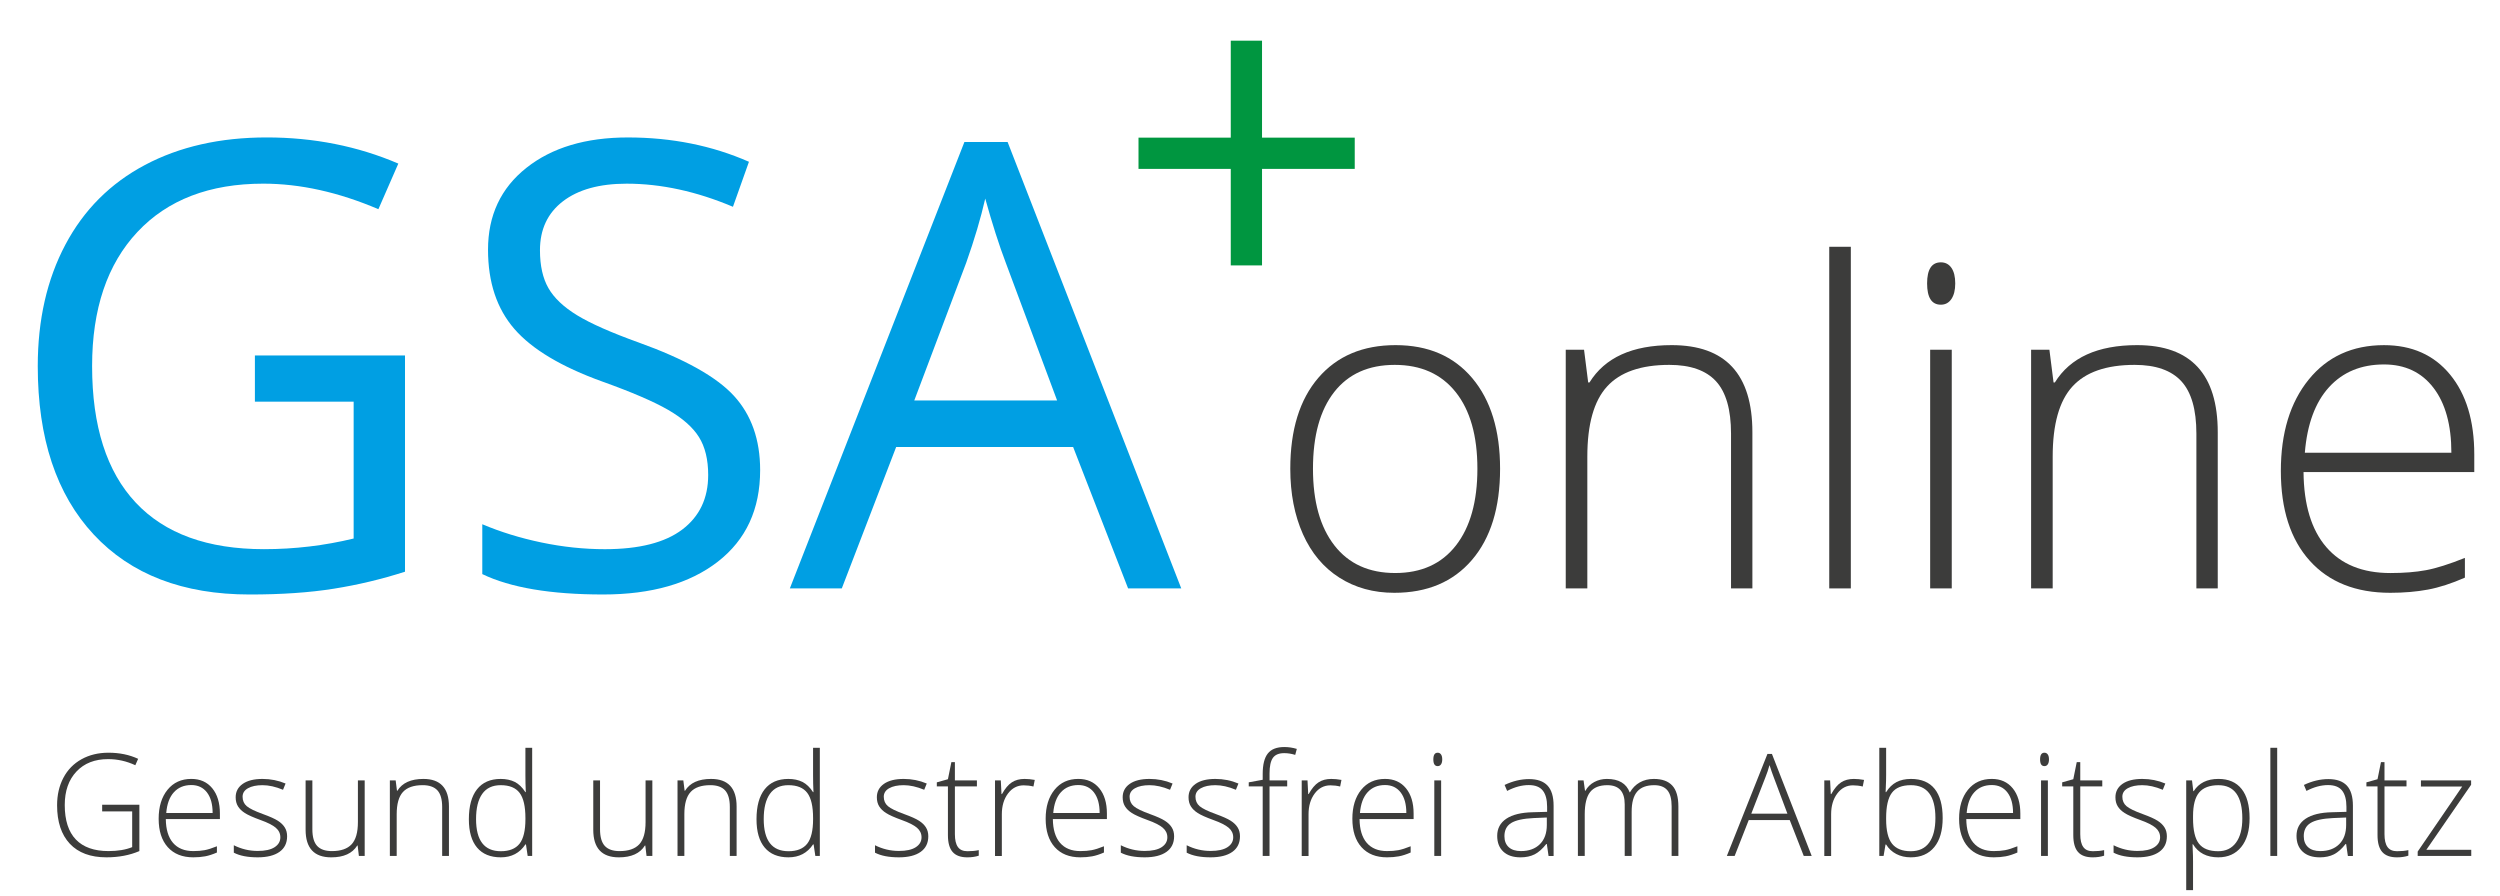
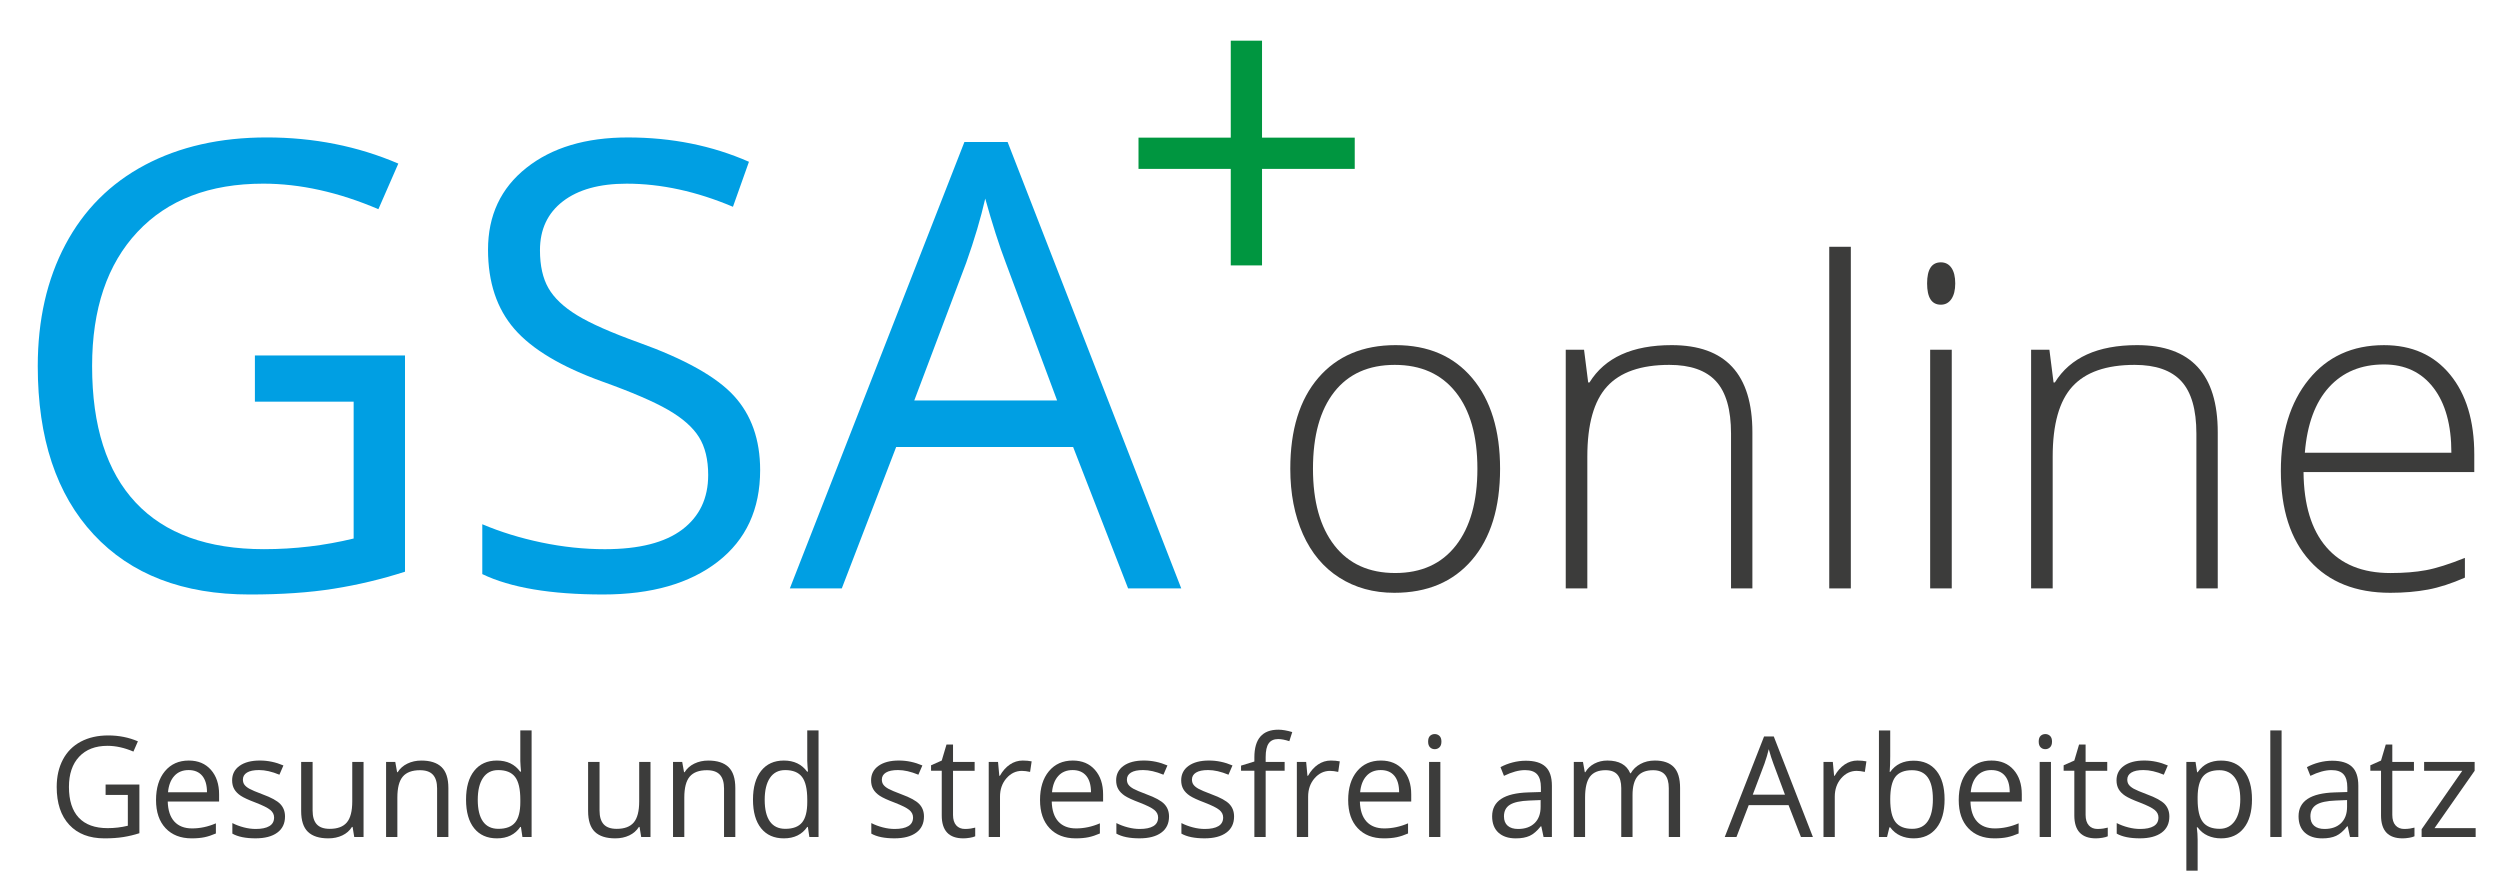
- <svg xmlns="http://www.w3.org/2000/svg" version="1.1" id="Ebene_1" x="0px" y="0px" width="145.597px" height="52.167px" viewBox="0 0 145.597 52.167" enable-background="new 0 0 145.597 52.167" xml:space="preserve">
+ <svg xmlns="http://www.w3.org/2000/svg" version="1.1" id="Ebene_1" x="0px" y="0px" width="145.597px" height="51.333px" viewBox="0 0 145.597 51.333" enable-background="new 0 0 145.597 51.333" xml:space="preserve">
  <g>
    <g>
-       <path fill="#009FE3" d="M14.845,20.703h8.742v12.592c-1.36,0.437-2.744,0.768-4.151,0.991c-1.407,0.225-3.037,0.337-4.89,0.337    c-3.893,0-6.924-1.166-9.093-3.498c-2.169-2.331-3.254-5.599-3.254-9.802c0-2.692,0.536-5.051,1.609-7.075    c1.073-2.025,2.618-3.571,4.634-4.64c2.017-1.069,4.38-1.604,7.088-1.604c2.744,0,5.3,0.508,7.668,1.523l-1.161,2.656    c-2.322-0.991-4.556-1.487-6.701-1.487c-3.131,0-5.576,0.938-7.334,2.815s-2.638,4.48-2.638,7.811    c0,3.494,0.847,6.145,2.542,7.951c1.694,1.807,4.183,2.71,7.466,2.71c1.782,0,3.523-0.207,5.224-0.62v-7.97h-5.751V20.703z" />
+       <path fill="#009FE3" d="M14.845,20.703h8.742v12.592c-1.36,0.437-2.744,0.768-4.151,0.991c-1.407,0.225-3.037,0.337-4.89,0.337    c-3.893,0-6.924-1.166-9.093-3.498c-2.169-2.331-3.254-5.599-3.254-9.802c0-2.692,0.536-5.051,1.609-7.075    c1.073-2.025,2.618-3.571,4.634-4.641c2.017-1.068,4.38-1.603,7.088-1.603c2.744,0,5.3,0.508,7.668,1.523l-1.161,2.656    c-2.322-0.992-4.556-1.487-6.701-1.487c-3.131,0-5.576,0.938-7.334,2.815s-2.638,4.48-2.638,7.811    c0,3.494,0.847,6.145,2.542,7.951c1.694,1.807,4.183,2.71,7.466,2.71c1.782,0,3.523-0.207,5.224-0.62v-7.97h-5.751V20.703z" />
    </g>
    <g>
-       <path fill="#009FE3" d="M44.27,27.379c0,2.278-0.821,4.055-2.462,5.33s-3.87,1.913-6.684,1.913c-3.049,0-5.394-0.396-7.036-1.187    v-2.904c1.056,0.448,2.205,0.803,3.448,1.063c1.243,0.26,2.474,0.39,3.693,0.39c1.993,0,3.494-0.381,4.503-1.143    c1.008-0.762,1.512-1.821,1.512-3.179c0-0.897-0.179-1.632-0.536-2.205c-0.358-0.572-0.956-1.101-1.794-1.585    c-0.839-0.484-2.114-1.033-3.826-1.647c-2.392-0.861-4.101-1.883-5.127-3.063c-1.026-1.181-1.539-2.721-1.539-4.622    c0-1.995,0.744-3.583,2.233-4.764s3.459-1.771,5.91-1.771c2.556,0,4.907,0.473,7.053,1.417l-0.932,2.621    c-2.123-0.897-4.186-1.346-6.191-1.346c-1.583,0-2.82,0.343-3.711,1.027s-1.337,1.635-1.337,2.851    c0,0.897,0.164,1.633,0.493,2.205c0.328,0.573,0.882,1.098,1.662,1.576s1.973,1.007,3.579,1.585    c2.697,0.969,4.553,2.008,5.567,3.117S44.27,25.608,44.27,27.379z" />
+       <path fill="#009FE3" d="M44.27,27.379c0,2.278-0.821,4.055-2.462,5.33s-3.87,1.913-6.684,1.913c-3.049,0-5.394-0.396-7.036-1.187    v-2.904c1.056,0.448,2.205,0.803,3.448,1.063c1.243,0.26,2.474,0.39,3.693,0.39c1.993,0,3.494-0.381,4.503-1.143    c1.008-0.762,1.512-1.821,1.512-3.179c0-0.897-0.179-1.632-0.536-2.205c-0.358-0.572-0.956-1.101-1.794-1.585    c-0.839-0.484-2.114-1.033-3.826-1.647c-2.392-0.861-4.101-1.883-5.127-3.063c-1.026-1.181-1.539-2.721-1.539-4.622    c0-1.995,0.744-3.583,2.233-4.764s3.459-1.771,5.91-1.771c2.556,0,4.907,0.473,7.053,1.417l-0.932,2.621    c-2.123-0.897-4.186-1.346-6.191-1.346c-1.583,0-2.82,0.342-3.711,1.027c-0.891,0.685-1.337,1.635-1.337,2.851    c0,0.897,0.164,1.633,0.493,2.205c0.328,0.573,0.882,1.098,1.662,1.576s1.973,1.007,3.579,1.585    c2.697,0.968,4.553,2.007,5.567,3.117C43.762,24.167,44.27,25.608,44.27,27.379z" />
    </g>
    <g>
      <path fill="#009FE3" d="M65.699,34.268l-3.201-8.235H52.191l-3.166,8.235H46L56.166,8.27h2.516l10.113,25.998H65.699z     M61.565,23.324l-2.99-8.022c-0.387-1.016-0.786-2.261-1.196-3.737c-0.258,1.134-0.627,2.38-1.108,3.737l-3.025,8.022H61.565z" />
    </g>
    <g>
      <path fill="#3C3C3B" d="M87.363,27.299c0,2.268-0.547,4.038-1.639,5.313s-2.6,1.912-4.521,1.912c-1.211,0-2.277-0.294-3.2-0.883    c-0.923-0.588-1.63-1.432-2.121-2.531c-0.491-1.1-0.737-2.37-0.737-3.811c0-2.268,0.546-4.034,1.638-5.301    c1.092-1.266,2.591-1.898,4.496-1.898c1.896,0,3.385,0.642,4.465,1.924C86.823,23.307,87.363,25.066,87.363,27.299z     M76.466,27.299c0,1.909,0.417,3.399,1.251,4.469c0.834,1.07,2.013,1.604,3.537,1.604c1.524,0,2.703-0.534,3.537-1.604    c0.834-1.069,1.251-2.56,1.251-4.469c0-1.918-0.421-3.406-1.264-4.463s-2.025-1.586-3.55-1.586c-1.523,0-2.698,0.526-3.524,1.579    C76.879,23.883,76.466,25.373,76.466,27.299z" />
    </g>
    <g>
-       <path fill="#3C3C3B" d="M100.813,34.268v-9.015c0-1.398-0.292-2.415-0.876-3.05s-1.49-0.953-2.719-0.953    c-1.65,0-2.859,0.42-3.625,1.26c-0.767,0.84-1.149,2.201-1.149,4.086v7.672h-1.257V20.369h1.066l0.241,1.905h0.076    c0.897-1.449,2.493-2.174,4.788-2.174c3.133,0,4.699,1.692,4.699,5.076v9.092H100.813z" />
+       <path fill="#3C3C3B" d="M100.813,34.268v-9.015c0-1.398-0.292-2.415-0.876-3.05c-0.584-0.636-1.49-0.953-2.719-0.953    c-1.65,0-2.859,0.42-3.625,1.26c-0.767,0.84-1.149,2.201-1.149,4.086v7.672h-1.257V20.369h1.066l0.241,1.905h0.076    c0.897-1.449,2.493-2.174,4.788-2.174c3.133,0,4.699,1.692,4.699,5.076v9.092H100.813z" />
    </g>
    <g>
      <path fill="#3C3C3B" d="M107.79,34.268h-1.257V14.372h1.257V34.268z" />
    </g>
    <g>
-       <path fill="#3C3C3B" d="M112.232,16.506c0-0.818,0.268-1.228,0.801-1.228c0.262,0,0.467,0.107,0.615,0.32s0.223,0.516,0.223,0.907    c0,0.384-0.074,0.687-0.223,0.908s-0.354,0.332-0.615,0.332C112.5,17.747,112.232,17.333,112.232,16.506z M113.668,34.268h-1.258    V20.369h1.258V34.268z" />
+       <path fill="#3C3C3B" d="M112.232,16.506c0-0.818,0.268-1.228,0.801-1.228c0.262,0,0.467,0.106,0.615,0.32    c0.148,0.213,0.223,0.516,0.223,0.907c0,0.384-0.074,0.687-0.223,0.908s-0.354,0.332-0.615,0.332    C112.5,17.747,112.232,17.333,112.232,16.506z M113.668,34.268h-1.258V20.369h1.258V34.268z" />
    </g>
    <g>
-       <path fill="#3C3C3B" d="M127.915,34.268v-9.015c0-1.398-0.292-2.415-0.876-3.05s-1.49-0.953-2.718-0.953    c-1.651,0-2.859,0.42-3.626,1.26s-1.149,2.201-1.149,4.086v7.672h-1.257V20.369h1.066l0.241,1.905h0.076    c0.897-1.449,2.494-2.174,4.788-2.174c3.133,0,4.699,1.692,4.699,5.076v9.092H127.915z" />
+       <path fill="#3C3C3B" d="M127.915,34.268v-9.015c0-1.398-0.292-2.415-0.876-3.05c-0.584-0.636-1.49-0.953-2.718-0.953    c-1.651,0-2.859,0.42-3.626,1.26s-1.149,2.201-1.149,4.086v7.672h-1.257V20.369h1.066l0.241,1.905h0.076    c0.897-1.449,2.494-2.174,4.788-2.174c3.133,0,4.699,1.692,4.699,5.076v9.092H127.915z" />
    </g>
    <g>
      <path fill="#3C3C3B" d="M139.209,34.524c-2.007,0-3.571-0.622-4.692-1.867c-1.122-1.244-1.683-2.987-1.683-5.229    c0-2.217,0.541-3.992,1.625-5.326s2.544-2.001,4.382-2.001c1.625,0,2.908,0.571,3.848,1.713c0.94,1.143,1.41,2.694,1.41,4.655    v1.022h-9.944c0.017,1.91,0.459,3.367,1.327,4.373s2.11,1.509,3.728,1.509c0.787,0,1.479-0.055,2.076-0.166    c0.597-0.11,1.353-0.35,2.267-0.716v1.15c-0.778,0.342-1.498,0.574-2.158,0.697C140.732,34.461,140.005,34.524,139.209,34.524z     M138.841,21.225c-1.329,0-2.396,0.441-3.2,1.323c-0.805,0.883-1.274,2.155-1.41,3.817h8.534c0-1.611-0.347-2.871-1.041-3.778    C141.029,21.679,140.068,21.225,138.841,21.225z" />
    </g>
    <g>
-       <path fill="#3C3C3B" d="M5.95,46.866h2.167v2.7C7.55,49.809,6.91,49.93,6.2,49.93c-0.928,0-1.639-0.264-2.133-0.791    c-0.495-0.528-0.742-1.275-0.742-2.241c0-0.602,0.123-1.136,0.368-1.601c0.245-0.466,0.596-0.825,1.053-1.079    s0.982-0.381,1.574-0.381c0.641,0,1.216,0.119,1.725,0.356l-0.164,0.373c-0.51-0.238-1.038-0.356-1.585-0.356    c-0.774,0-1.389,0.24-1.843,0.723c-0.454,0.481-0.682,1.131-0.682,1.949c0,0.891,0.216,1.561,0.647,2.01s1.065,0.674,1.901,0.674    c0.542,0,1.001-0.077,1.379-0.23v-2.081H5.95V46.866z" />
-       <path fill="#3C3C3B" d="M11.258,49.93c-0.636,0-1.131-0.197-1.486-0.591c-0.354-0.395-0.532-0.946-0.532-1.656    c0-0.701,0.172-1.264,0.515-1.686c0.343-0.423,0.806-0.634,1.387-0.634c0.515,0,0.921,0.181,1.219,0.543    c0.297,0.361,0.446,0.853,0.446,1.473v0.324H9.657c0.006,0.604,0.146,1.066,0.42,1.385c0.275,0.318,0.668,0.478,1.181,0.478    c0.249,0,0.468-0.018,0.657-0.053c0.188-0.035,0.428-0.11,0.718-0.227v0.364c-0.247,0.107-0.475,0.182-0.684,0.221    S11.51,49.93,11.258,49.93z M11.141,45.72c-0.421,0-0.759,0.14-1.013,0.419c-0.255,0.279-0.403,0.682-0.446,1.208h2.701    c0-0.51-0.109-0.908-0.329-1.196C11.834,45.864,11.529,45.72,11.141,45.72z" />
-       <path fill="#3C3C3B" d="M16.721,48.704c0,0.394-0.148,0.697-0.446,0.909c-0.298,0.211-0.72,0.317-1.267,0.317    c-0.584,0-1.048-0.091-1.391-0.271v-0.433c0.439,0.221,0.903,0.332,1.391,0.332c0.432,0,0.76-0.072,0.983-0.217    s0.336-0.337,0.336-0.577c0-0.221-0.09-0.407-0.268-0.559c-0.179-0.151-0.472-0.3-0.879-0.445    c-0.437-0.159-0.743-0.296-0.92-0.411c-0.178-0.114-0.311-0.244-0.4-0.389c-0.09-0.144-0.135-0.32-0.135-0.528    c0-0.329,0.138-0.589,0.412-0.781c0.274-0.191,0.658-0.287,1.151-0.287c0.472,0,0.92,0.089,1.343,0.268l-0.148,0.364    c-0.429-0.179-0.827-0.268-1.194-0.268c-0.356,0-0.639,0.06-0.848,0.179c-0.209,0.118-0.313,0.283-0.313,0.493    c0,0.229,0.081,0.413,0.243,0.551s0.479,0.292,0.95,0.462c0.395,0.143,0.681,0.271,0.86,0.386c0.18,0.115,0.314,0.245,0.404,0.391    C16.676,48.335,16.721,48.506,16.721,48.704z" />
-       <path fill="#3C3C3B" d="M18.192,45.449v2.85c0,0.443,0.093,0.765,0.277,0.966c0.186,0.201,0.472,0.302,0.86,0.302    c0.521,0,0.903-0.133,1.148-0.396c0.245-0.265,0.367-0.695,0.367-1.292v-2.429h0.395v4.4h-0.338l-0.072-0.607h-0.024    c-0.284,0.459-0.789,0.688-1.516,0.688c-0.994,0-1.491-0.536-1.491-1.607v-2.874H18.192z" />
-       <path fill="#3C3C3B" d="M25.751,49.849v-2.854c0-0.443-0.093-0.765-0.277-0.966c-0.186-0.201-0.472-0.302-0.86-0.302    c-0.522,0-0.905,0.133-1.148,0.399c-0.242,0.266-0.363,0.696-0.363,1.293v2.429h-0.398v-4.4h0.338l0.076,0.604h0.024    c0.284-0.459,0.789-0.688,1.516-0.688c0.992,0,1.487,0.536,1.487,1.607v2.878H25.751z" />
-       <path fill="#3C3C3B" d="M29.16,45.364c0.316,0,0.59,0.059,0.82,0.174c0.23,0.116,0.437,0.314,0.619,0.596h0.023    c-0.016-0.34-0.023-0.674-0.023-1V43.55h0.394v6.299h-0.262l-0.1-0.672H30.6c-0.333,0.502-0.81,0.753-1.432,0.753    c-0.604,0-1.064-0.188-1.383-0.566c-0.319-0.378-0.479-0.929-0.479-1.652c0-0.761,0.158-1.342,0.475-1.744    S28.557,45.364,29.16,45.364z M29.16,45.728c-0.478,0-0.836,0.169-1.075,0.506c-0.24,0.338-0.36,0.827-0.36,1.47    c0,1.247,0.481,1.87,1.443,1.87c0.493,0,0.855-0.145,1.086-0.433c0.23-0.289,0.346-0.766,0.346-1.43v-0.068    c0-0.681-0.113-1.169-0.34-1.468C30.033,45.877,29.667,45.728,29.16,45.728z" />
-       <path fill="#3C3C3B" d="M34.945,45.449v2.85c0,0.443,0.093,0.765,0.277,0.966c0.186,0.201,0.472,0.302,0.86,0.302    c0.521,0,0.903-0.133,1.148-0.396c0.245-0.265,0.367-0.695,0.367-1.292v-2.429h0.395v4.4h-0.338l-0.072-0.607h-0.024    c-0.284,0.459-0.789,0.688-1.516,0.688c-0.994,0-1.491-0.536-1.491-1.607v-2.874H34.945z" />
-       <path fill="#3C3C3B" d="M42.504,49.849v-2.854c0-0.443-0.093-0.765-0.277-0.966c-0.186-0.201-0.472-0.302-0.86-0.302    c-0.522,0-0.905,0.133-1.148,0.399c-0.242,0.266-0.363,0.696-0.363,1.293v2.429h-0.398v-4.4h0.338l0.076,0.604h0.024    c0.284-0.459,0.789-0.688,1.516-0.688c0.992,0,1.487,0.536,1.487,1.607v2.878H42.504z" />
-       <path fill="#3C3C3B" d="M45.913,45.364c0.316,0,0.59,0.059,0.82,0.174c0.23,0.116,0.437,0.314,0.619,0.596h0.023    c-0.016-0.34-0.023-0.674-0.023-1V43.55h0.394v6.299h-0.262l-0.1-0.672h-0.032c-0.333,0.502-0.81,0.753-1.432,0.753    c-0.604,0-1.064-0.188-1.383-0.566c-0.319-0.378-0.479-0.929-0.479-1.652c0-0.761,0.158-1.342,0.475-1.744    S45.31,45.364,45.913,45.364z M45.913,45.728c-0.478,0-0.836,0.169-1.075,0.506c-0.24,0.338-0.36,0.827-0.36,1.47    c0,1.247,0.481,1.87,1.443,1.87c0.493,0,0.855-0.145,1.086-0.433c0.23-0.289,0.346-0.766,0.346-1.43v-0.068    c0-0.681-0.113-1.169-0.34-1.468C46.786,45.877,46.42,45.728,45.913,45.728z" />
-       <path fill="#3C3C3B" d="M54.063,48.704c0,0.394-0.148,0.697-0.446,0.909c-0.298,0.211-0.72,0.317-1.267,0.317    c-0.584,0-1.048-0.091-1.391-0.271v-0.433c0.439,0.221,0.903,0.332,1.391,0.332c0.432,0,0.76-0.072,0.983-0.217    s0.336-0.337,0.336-0.577c0-0.221-0.09-0.407-0.268-0.559c-0.179-0.151-0.472-0.3-0.879-0.445    c-0.437-0.159-0.743-0.296-0.92-0.411c-0.178-0.114-0.311-0.244-0.4-0.389c-0.09-0.144-0.135-0.32-0.135-0.528    c0-0.329,0.138-0.589,0.412-0.781c0.274-0.191,0.658-0.287,1.151-0.287c0.472,0,0.92,0.089,1.343,0.268l-0.148,0.364    c-0.429-0.179-0.827-0.268-1.194-0.268c-0.356,0-0.639,0.06-0.848,0.179c-0.209,0.118-0.313,0.283-0.313,0.493    c0,0.229,0.081,0.413,0.243,0.551s0.479,0.292,0.95,0.462c0.395,0.143,0.681,0.271,0.86,0.386c0.18,0.115,0.314,0.245,0.404,0.391    C54.018,48.335,54.063,48.506,54.063,48.704z" />
-       <path fill="#3C3C3B" d="M56.343,49.574c0.252,0,0.472-0.021,0.659-0.064v0.323c-0.193,0.065-0.415,0.098-0.667,0.098    c-0.387,0-0.671-0.104-0.854-0.312s-0.275-0.534-0.275-0.979v-2.842h-0.647v-0.235l0.647-0.182l0.201-0.996h0.205v1.064h1.282    v0.349h-1.282v2.785c0,0.337,0.059,0.587,0.177,0.748C55.905,49.493,56.091,49.574,56.343,49.574z" />
-       <path fill="#3C3C3B" d="M59.667,45.364c0.186,0,0.384,0.019,0.596,0.057l-0.077,0.385c-0.182-0.046-0.371-0.069-0.566-0.069    c-0.373,0-0.679,0.16-0.917,0.479s-0.357,0.72-0.357,1.206v2.429h-0.398v-4.4h0.338l0.04,0.794h0.028    c0.18-0.324,0.371-0.552,0.575-0.683C59.131,45.429,59.378,45.364,59.667,45.364z" />
-       <path fill="#3C3C3B" d="M62.916,49.93c-0.636,0-1.131-0.197-1.486-0.591c-0.354-0.395-0.532-0.946-0.532-1.656    c0-0.701,0.172-1.264,0.515-1.686c0.343-0.423,0.806-0.634,1.387-0.634c0.515,0,0.921,0.181,1.219,0.543    c0.297,0.361,0.446,0.853,0.446,1.473v0.324h-3.148c0.006,0.604,0.146,1.066,0.42,1.385c0.275,0.318,0.668,0.478,1.181,0.478    c0.249,0,0.468-0.018,0.657-0.053c0.188-0.035,0.428-0.11,0.718-0.227v0.364c-0.247,0.107-0.475,0.182-0.684,0.221    S63.168,49.93,62.916,49.93z M62.799,45.72c-0.421,0-0.759,0.14-1.013,0.419c-0.255,0.279-0.403,0.682-0.446,1.208h2.701    c0-0.51-0.109-0.908-0.329-1.196C63.492,45.864,63.188,45.72,62.799,45.72z" />
-       <path fill="#3C3C3B" d="M68.379,48.704c0,0.394-0.148,0.697-0.446,0.909c-0.298,0.211-0.72,0.317-1.267,0.317    c-0.584,0-1.048-0.091-1.391-0.271v-0.433c0.439,0.221,0.903,0.332,1.391,0.332c0.432,0,0.76-0.072,0.983-0.217    s0.336-0.337,0.336-0.577c0-0.221-0.09-0.407-0.268-0.559c-0.179-0.151-0.472-0.3-0.879-0.445    c-0.437-0.159-0.743-0.296-0.92-0.411c-0.178-0.114-0.311-0.244-0.4-0.389c-0.09-0.144-0.135-0.32-0.135-0.528    c0-0.329,0.138-0.589,0.412-0.781c0.274-0.191,0.658-0.287,1.151-0.287c0.472,0,0.92,0.089,1.343,0.268l-0.148,0.364    c-0.429-0.179-0.827-0.268-1.194-0.268c-0.356,0-0.639,0.06-0.848,0.179c-0.209,0.118-0.313,0.283-0.313,0.493    c0,0.229,0.081,0.413,0.243,0.551s0.479,0.292,0.95,0.462c0.395,0.143,0.681,0.271,0.86,0.386c0.18,0.115,0.314,0.245,0.404,0.391    C68.334,48.335,68.379,48.506,68.379,48.704z" />
-       <path fill="#3C3C3B" d="M72.215,48.704c0,0.394-0.148,0.697-0.446,0.909c-0.298,0.211-0.72,0.317-1.267,0.317    c-0.584,0-1.048-0.091-1.391-0.271v-0.433c0.439,0.221,0.903,0.332,1.391,0.332c0.432,0,0.76-0.072,0.983-0.217    s0.336-0.337,0.336-0.577c0-0.221-0.09-0.407-0.268-0.559c-0.179-0.151-0.472-0.3-0.879-0.445    c-0.437-0.159-0.743-0.296-0.92-0.411c-0.178-0.114-0.311-0.244-0.4-0.389c-0.09-0.144-0.135-0.32-0.135-0.528    c0-0.329,0.138-0.589,0.412-0.781c0.274-0.191,0.658-0.287,1.151-0.287c0.472,0,0.92,0.089,1.343,0.268l-0.148,0.364    c-0.429-0.179-0.827-0.268-1.194-0.268c-0.356,0-0.639,0.06-0.848,0.179c-0.209,0.118-0.313,0.283-0.313,0.493    c0,0.229,0.081,0.413,0.243,0.551s0.479,0.292,0.95,0.462c0.395,0.143,0.681,0.271,0.86,0.386c0.18,0.115,0.314,0.245,0.404,0.391    C72.17,48.335,72.215,48.506,72.215,48.704z" />
-       <path fill="#3C3C3B" d="M74.964,45.797h-1.028v4.052h-0.398v-4.052h-0.813v-0.235l0.813-0.149v-0.34    c0-0.54,0.099-0.937,0.296-1.188c0.196-0.252,0.519-0.379,0.967-0.379c0.241,0,0.482,0.037,0.724,0.109l-0.093,0.349    c-0.215-0.067-0.428-0.102-0.64-0.102c-0.311,0-0.531,0.093-0.661,0.277c-0.13,0.186-0.194,0.485-0.194,0.901v0.408h1.028V45.797z    " />
-       <path fill="#3C3C3B" d="M77.529,45.364c0.186,0,0.384,0.019,0.596,0.057l-0.077,0.385c-0.182-0.046-0.371-0.069-0.566-0.069    c-0.373,0-0.679,0.16-0.917,0.479s-0.357,0.72-0.357,1.206v2.429h-0.398v-4.4h0.338l0.04,0.794h0.028    c0.18-0.324,0.371-0.552,0.575-0.683C76.993,45.429,77.24,45.364,77.529,45.364z" />
-       <path fill="#3C3C3B" d="M80.778,49.93c-0.636,0-1.131-0.197-1.486-0.591c-0.354-0.395-0.532-0.946-0.532-1.656    c0-0.701,0.172-1.264,0.515-1.686c0.343-0.423,0.806-0.634,1.387-0.634c0.515,0,0.921,0.181,1.219,0.543    c0.297,0.361,0.446,0.853,0.446,1.473v0.324h-3.148c0.006,0.604,0.146,1.066,0.42,1.385c0.275,0.318,0.668,0.478,1.181,0.478    c0.249,0,0.468-0.018,0.657-0.053c0.188-0.035,0.428-0.11,0.718-0.227v0.364c-0.247,0.107-0.475,0.182-0.684,0.221    S81.03,49.93,80.778,49.93z M80.661,45.72c-0.421,0-0.759,0.14-1.013,0.419c-0.255,0.279-0.403,0.682-0.446,1.208h2.701    c0-0.51-0.109-0.908-0.329-1.196C81.354,45.864,81.05,45.72,80.661,45.72z" />
-       <path fill="#3C3C3B" d="M83.476,44.226c0-0.259,0.084-0.389,0.253-0.389c0.083,0,0.148,0.034,0.195,0.102s0.07,0.163,0.07,0.287    c0,0.122-0.023,0.218-0.07,0.288s-0.112,0.104-0.195,0.104C83.56,44.619,83.476,44.488,83.476,44.226z M83.93,49.849h-0.398v-4.4    h0.398V49.849z" />
-       <path fill="#3C3C3B" d="M90.186,49.849l-0.101-0.696h-0.031c-0.221,0.283-0.446,0.483-0.678,0.602    c-0.232,0.117-0.506,0.176-0.822,0.176c-0.429,0-0.763-0.11-1.001-0.332s-0.358-0.527-0.358-0.919c0-0.429,0.178-0.763,0.533-1    s0.869-0.362,1.542-0.376l0.832-0.024v-0.292c0-0.418-0.084-0.733-0.253-0.947c-0.169-0.213-0.441-0.319-0.816-0.319    c-0.405,0-0.824,0.113-1.259,0.34l-0.148-0.348c0.479-0.228,0.954-0.341,1.423-0.341c0.48,0,0.839,0.126,1.076,0.377    c0.236,0.251,0.355,0.643,0.355,1.174v2.927H90.186z M88.578,49.566c0.466,0,0.834-0.135,1.104-0.403s0.403-0.642,0.403-1.119    v-0.433l-0.764,0.032c-0.613,0.029-1.051,0.126-1.313,0.289c-0.261,0.163-0.392,0.418-0.392,0.764    c0,0.274,0.083,0.489,0.251,0.642S88.272,49.566,88.578,49.566z" />
-       <path fill="#3C3C3B" d="M97.354,49.849v-2.887c0-0.429-0.083-0.741-0.249-0.938s-0.421-0.296-0.764-0.296    c-0.448,0-0.779,0.124-0.993,0.373c-0.215,0.248-0.322,0.638-0.322,1.17v2.578h-0.405v-3.008c0-0.742-0.338-1.113-1.014-1.113    c-0.458,0-0.792,0.135-1.001,0.403s-0.313,0.698-0.313,1.289v2.429h-0.398v-4.4h0.33l0.084,0.604h0.024    c0.121-0.219,0.292-0.388,0.515-0.508s0.468-0.181,0.735-0.181c0.689,0,1.132,0.261,1.327,0.781h0.016    c0.143-0.251,0.333-0.443,0.573-0.579c0.24-0.135,0.513-0.202,0.818-0.202c0.477,0,0.835,0.128,1.073,0.385    c0.238,0.256,0.357,0.664,0.357,1.223v2.878H97.354z" />
-       <path fill="#3C3C3B" d="M104.232,47.76h-2.388l-0.82,2.089h-0.454l2.364-5.942h0.261l2.316,5.942h-0.463L104.232,47.76z     M101.993,47.388h2.104l-0.801-2.134c-0.066-0.167-0.147-0.399-0.241-0.696c-0.072,0.26-0.151,0.494-0.237,0.705L101.993,47.388z" />
-       <path fill="#3C3C3B" d="M107.964,45.364c0.186,0,0.384,0.019,0.596,0.057l-0.077,0.385c-0.182-0.046-0.371-0.069-0.566-0.069    c-0.373,0-0.679,0.16-0.917,0.479s-0.357,0.72-0.357,1.206v2.429h-0.398v-4.4h0.338l0.04,0.794h0.028    c0.18-0.324,0.371-0.552,0.575-0.683C107.428,45.429,107.675,45.364,107.964,45.364z" />
-       <path fill="#3C3C3B" d="M111.293,45.364c0.611,0,1.071,0.193,1.381,0.581s0.465,0.953,0.465,1.698    c0,0.731-0.163,1.295-0.489,1.692c-0.325,0.396-0.783,0.595-1.373,0.595c-0.311,0-0.591-0.064-0.84-0.194    s-0.446-0.313-0.591-0.551h-0.036l-0.112,0.664h-0.25V43.55h0.398v1.583c0,0.237-0.006,0.456-0.017,0.655l-0.012,0.345h0.028    c0.166-0.265,0.366-0.459,0.601-0.583S110.963,45.364,111.293,45.364z M111.285,45.728c-0.515,0-0.884,0.148-1.105,0.445    c-0.223,0.297-0.334,0.787-0.334,1.47v0.068c0,0.664,0.116,1.141,0.348,1.43c0.231,0.288,0.593,0.433,1.083,0.433    c0.478,0,0.837-0.168,1.078-0.504s0.361-0.814,0.361-1.435C112.716,46.364,112.239,45.728,111.285,45.728z" />
-       <path fill="#3C3C3B" d="M116.113,49.93c-0.636,0-1.131-0.197-1.486-0.591c-0.354-0.395-0.532-0.946-0.532-1.656    c0-0.701,0.172-1.264,0.515-1.686c0.343-0.423,0.806-0.634,1.387-0.634c0.515,0,0.921,0.181,1.219,0.543    c0.297,0.361,0.446,0.853,0.446,1.473v0.324h-3.148c0.006,0.604,0.146,1.066,0.42,1.385c0.275,0.318,0.668,0.478,1.181,0.478    c0.249,0,0.468-0.018,0.657-0.053c0.188-0.035,0.428-0.11,0.718-0.227v0.364c-0.247,0.107-0.475,0.182-0.684,0.221    S116.365,49.93,116.113,49.93z M115.996,45.72c-0.421,0-0.759,0.14-1.013,0.419c-0.255,0.279-0.403,0.682-0.446,1.208h2.701    c0-0.51-0.109-0.908-0.329-1.196C116.689,45.864,116.385,45.72,115.996,45.72z" />
-       <path fill="#3C3C3B" d="M118.812,44.226c0-0.259,0.084-0.389,0.253-0.389c0.083,0,0.148,0.034,0.195,0.102s0.07,0.163,0.07,0.287    c0,0.122-0.023,0.218-0.07,0.288s-0.112,0.104-0.195,0.104C118.896,44.619,118.812,44.488,118.812,44.226z M119.266,49.849h-0.398    v-4.4h0.398V49.849z" />
-       <path fill="#3C3C3B" d="M121.883,49.574c0.252,0,0.472-0.021,0.659-0.064v0.323c-0.193,0.065-0.415,0.098-0.667,0.098    c-0.387,0-0.671-0.104-0.854-0.312s-0.275-0.534-0.275-0.979v-2.842h-0.647v-0.235l0.647-0.182l0.201-0.996h0.205v1.064h1.282    v0.349h-1.282v2.785c0,0.337,0.059,0.587,0.177,0.748C121.445,49.493,121.631,49.574,121.883,49.574z" />
-       <path fill="#3C3C3B" d="M126.196,48.704c0,0.394-0.148,0.697-0.446,0.909c-0.298,0.211-0.72,0.317-1.267,0.317    c-0.584,0-1.048-0.091-1.391-0.271v-0.433c0.439,0.221,0.903,0.332,1.391,0.332c0.432,0,0.76-0.072,0.983-0.217    s0.336-0.337,0.336-0.577c0-0.221-0.09-0.407-0.268-0.559c-0.179-0.151-0.472-0.3-0.879-0.445    c-0.437-0.159-0.743-0.296-0.92-0.411c-0.178-0.114-0.311-0.244-0.4-0.389c-0.09-0.144-0.135-0.32-0.135-0.528    c0-0.329,0.138-0.589,0.412-0.781c0.274-0.191,0.658-0.287,1.151-0.287c0.472,0,0.92,0.089,1.343,0.268l-0.148,0.364    c-0.429-0.179-0.827-0.268-1.194-0.268c-0.356,0-0.639,0.06-0.848,0.179c-0.209,0.118-0.313,0.283-0.313,0.493    c0,0.229,0.081,0.413,0.243,0.551s0.479,0.292,0.95,0.462c0.395,0.143,0.681,0.271,0.86,0.386c0.18,0.115,0.314,0.245,0.404,0.391    C126.151,48.335,126.196,48.506,126.196,48.704z" />
-       <path fill="#3C3C3B" d="M129.191,49.93c-0.673,0-1.164-0.254-1.472-0.761h-0.028l0.012,0.34c0.011,0.199,0.017,0.418,0.017,0.655    v1.676h-0.398v-6.392h0.338l0.076,0.628h0.024c0.3-0.476,0.78-0.713,1.439-0.713c0.59,0,1.039,0.195,1.349,0.585    s0.465,0.957,0.465,1.702c0,0.724-0.163,1.284-0.489,1.682C130.198,49.731,129.754,49.93,129.191,49.93z M129.183,49.574    c0.448,0,0.794-0.167,1.04-0.502c0.245-0.335,0.367-0.803,0.367-1.404c0-1.293-0.464-1.939-1.391-1.939    c-0.51,0-0.884,0.142-1.122,0.423c-0.238,0.282-0.357,0.742-0.357,1.379v0.129c0,0.688,0.114,1.18,0.344,1.474    C128.292,49.427,128.666,49.574,129.183,49.574z" />
-       <path fill="#3C3C3B" d="M132.621,49.849h-0.398V43.55h0.398V49.849z" />
-       <path fill="#3C3C3B" d="M136.737,49.849l-0.101-0.696h-0.031c-0.221,0.283-0.446,0.483-0.678,0.602    c-0.232,0.117-0.506,0.176-0.822,0.176c-0.429,0-0.763-0.11-1.001-0.332s-0.358-0.527-0.358-0.919c0-0.429,0.178-0.763,0.533-1    s0.869-0.362,1.542-0.376l0.832-0.024v-0.292c0-0.418-0.084-0.733-0.253-0.947c-0.169-0.213-0.441-0.319-0.816-0.319    c-0.405,0-0.824,0.113-1.259,0.34l-0.148-0.348c0.479-0.228,0.954-0.341,1.423-0.341c0.48,0,0.839,0.126,1.076,0.377    c0.236,0.251,0.355,0.643,0.355,1.174v2.927H136.737z M135.13,49.566c0.466,0,0.834-0.135,1.104-0.403s0.403-0.642,0.403-1.119    v-0.433l-0.764,0.032c-0.613,0.029-1.051,0.126-1.313,0.289c-0.261,0.163-0.392,0.418-0.392,0.764    c0,0.274,0.083,0.489,0.251,0.642S134.824,49.566,135.13,49.566z" />
-       <path fill="#3C3C3B" d="M139.601,49.574c0.252,0,0.472-0.021,0.659-0.064v0.323c-0.193,0.065-0.415,0.098-0.667,0.098    c-0.387,0-0.671-0.104-0.854-0.312s-0.275-0.534-0.275-0.979v-2.842h-0.647v-0.235l0.647-0.182l0.201-0.996h0.205v1.064h1.282    v0.349h-1.282v2.785c0,0.337,0.059,0.587,0.177,0.748C139.163,49.493,139.349,49.574,139.601,49.574z" />
-       <path fill="#3C3C3B" d="M143.922,49.849h-3.119v-0.255l2.593-3.789h-2.404v-0.356h2.923v0.255l-2.609,3.789h2.617V49.849z" />
+       <path fill="#3C3C3B" d="M6.15,45.69h1.968v2.835c-0.306,0.099-0.618,0.173-0.935,0.224S6.5,48.825,6.083,48.825    c-0.877,0-1.56-0.263-2.048-0.788c-0.489-0.525-0.733-1.261-0.733-2.207c0-0.606,0.121-1.138,0.362-1.594s0.59-0.804,1.044-1.045    c0.454-0.24,0.986-0.36,1.596-0.36c0.618,0,1.193,0.114,1.727,0.343L7.77,43.771c-0.522-0.223-1.026-0.335-1.509-0.335    c-0.705,0-1.256,0.212-1.652,0.635S4.015,45.08,4.015,45.83c0,0.787,0.191,1.384,0.572,1.79c0.382,0.407,0.942,0.61,1.682,0.61    c0.401,0,0.793-0.046,1.176-0.14v-1.795H6.15V45.69z" />
+       <path fill="#3C3C3B" d="M11.163,48.825c-0.642,0-1.148-0.197-1.519-0.591c-0.371-0.394-0.557-0.939-0.557-1.639    c0-0.705,0.172-1.265,0.517-1.68c0.345-0.414,0.808-0.622,1.389-0.622c0.544,0,0.974,0.181,1.291,0.541s0.476,0.835,0.476,1.426    v0.419H9.769c0.013,0.513,0.142,0.902,0.386,1.168s0.588,0.399,1.032,0.399c0.467,0,0.93-0.099,1.386-0.296v0.591    c-0.232,0.101-0.452,0.173-0.659,0.217C11.706,48.802,11.456,48.825,11.163,48.825z M10.985,44.848    c-0.349,0-0.627,0.114-0.834,0.343c-0.208,0.229-0.33,0.545-0.366,0.949h2.27c0-0.417-0.093-0.737-0.277-0.959    C11.592,44.959,11.328,44.848,10.985,44.848z" />
+       <path fill="#3C3C3B" d="M16.599,47.552c0,0.406-0.15,0.721-0.452,0.941c-0.301,0.221-0.724,0.331-1.268,0.331    c-0.576,0-1.024-0.092-1.347-0.275v-0.614c0.208,0.106,0.433,0.19,0.671,0.251c0.239,0.062,0.469,0.092,0.691,0.092    c0.343,0,0.607-0.055,0.792-0.165c0.185-0.11,0.277-0.278,0.277-0.505c0-0.17-0.073-0.315-0.22-0.437s-0.433-0.264-0.857-0.429    c-0.404-0.151-0.691-0.284-0.862-0.396c-0.17-0.113-0.297-0.242-0.38-0.386c-0.083-0.144-0.125-0.314-0.125-0.514    c0-0.356,0.144-0.638,0.432-0.844s0.683-0.31,1.185-0.31c0.467,0,0.924,0.096,1.37,0.287l-0.233,0.539    c-0.436-0.181-0.831-0.271-1.185-0.271c-0.312,0-0.546,0.049-0.705,0.147c-0.158,0.099-0.237,0.234-0.237,0.407    c0,0.117,0.029,0.217,0.089,0.299s0.155,0.161,0.287,0.235c0.132,0.074,0.386,0.182,0.761,0.323    c0.515,0.188,0.863,0.379,1.043,0.57C16.509,47.022,16.599,47.262,16.599,47.552z" />
+       <path fill="#3C3C3B" d="M18.206,44.374v2.836c0,0.356,0.081,0.622,0.242,0.797c0.161,0.176,0.413,0.264,0.756,0.264    c0.455,0,0.787-0.125,0.997-0.375s0.314-0.658,0.314-1.225v-2.297h0.658v4.371H20.63l-0.095-0.586h-0.036    c-0.135,0.215-0.321,0.38-0.561,0.494c-0.239,0.114-0.512,0.172-0.818,0.172c-0.528,0-0.923-0.127-1.186-0.379    c-0.263-0.253-0.395-0.657-0.395-1.213v-2.859H18.206z" />
+       <path fill="#3C3C3B" d="M25.456,48.745v-2.827c0-0.356-0.081-0.623-0.242-0.798c-0.161-0.176-0.414-0.264-0.757-0.264    c-0.454,0-0.787,0.124-0.998,0.371c-0.211,0.247-0.317,0.655-0.317,1.225v2.293h-0.657v-4.371h0.535l0.107,0.599h0.032    c0.135-0.216,0.323-0.383,0.566-0.501c0.243-0.118,0.514-0.178,0.812-0.178c0.523,0,0.916,0.127,1.18,0.381    s0.396,0.66,0.396,1.219v2.852H25.456z" />
+       <path fill="#3C3C3B" d="M30.338,48.159h-0.036c-0.304,0.443-0.758,0.666-1.362,0.666c-0.568,0-1.01-0.195-1.325-0.587    c-0.315-0.391-0.473-0.946-0.473-1.667s0.158-1.28,0.475-1.679s0.758-0.599,1.323-0.599c0.589,0,1.04,0.216,1.354,0.646h0.051    l-0.027-0.315l-0.016-0.307v-1.779h0.658v6.206h-0.535L30.338,48.159z M29.023,48.27c0.449,0,0.774-0.123,0.977-0.369    c0.202-0.246,0.303-0.643,0.303-1.19v-0.14c0-0.619-0.102-1.062-0.307-1.326c-0.205-0.265-0.532-0.396-0.98-0.396    c-0.386,0-0.681,0.151-0.885,0.453s-0.307,0.728-0.307,1.277c0,0.559,0.102,0.98,0.305,1.265    C28.331,48.127,28.629,48.27,29.023,48.27z" />
+       <path fill="#3C3C3B" d="M34.917,44.374v2.836c0,0.356,0.081,0.622,0.242,0.797c0.161,0.176,0.413,0.264,0.756,0.264    c0.455,0,0.787-0.125,0.997-0.375s0.314-0.658,0.314-1.225v-2.297h0.658v4.371h-0.542l-0.095-0.586H37.21    c-0.135,0.215-0.321,0.38-0.561,0.494c-0.239,0.114-0.512,0.172-0.818,0.172c-0.528,0-0.923-0.127-1.186-0.379    c-0.263-0.253-0.395-0.657-0.395-1.213v-2.859H34.917z" />
+       <path fill="#3C3C3B" d="M42.167,48.745v-2.827c0-0.356-0.081-0.623-0.242-0.798c-0.161-0.176-0.414-0.264-0.757-0.264    c-0.454,0-0.787,0.124-0.998,0.371c-0.211,0.247-0.317,0.655-0.317,1.225v2.293h-0.657v-4.371h0.535l0.107,0.599h0.032    c0.135-0.216,0.323-0.383,0.566-0.501c0.243-0.118,0.514-0.178,0.812-0.178c0.523,0,0.916,0.127,1.18,0.381    s0.396,0.66,0.396,1.219v2.852H42.167z" />
+       <path fill="#3C3C3B" d="M47.049,48.159h-0.036c-0.304,0.443-0.758,0.666-1.362,0.666c-0.568,0-1.01-0.195-1.325-0.587    c-0.315-0.391-0.473-0.946-0.473-1.667s0.158-1.28,0.475-1.679s0.758-0.599,1.323-0.599c0.589,0,1.04,0.216,1.354,0.646h0.051    l-0.027-0.315l-0.016-0.307v-1.779h0.658v6.206h-0.535L47.049,48.159z M45.734,48.27c0.449,0,0.774-0.123,0.977-0.369    c0.202-0.246,0.303-0.643,0.303-1.19v-0.14c0-0.619-0.102-1.062-0.307-1.326c-0.205-0.265-0.532-0.396-0.98-0.396    c-0.386,0-0.681,0.151-0.885,0.453s-0.307,0.728-0.307,1.277c0,0.559,0.102,0.98,0.305,1.265    C45.042,48.127,45.341,48.27,45.734,48.27z" />
+       <path fill="#3C3C3B" d="M53.811,47.552c0,0.406-0.15,0.721-0.452,0.941c-0.301,0.221-0.724,0.331-1.268,0.331    c-0.576,0-1.024-0.092-1.347-0.275v-0.614c0.208,0.106,0.433,0.19,0.671,0.251c0.239,0.062,0.469,0.092,0.691,0.092    c0.343,0,0.607-0.055,0.792-0.165c0.185-0.11,0.277-0.278,0.277-0.505c0-0.17-0.073-0.315-0.22-0.437s-0.433-0.264-0.857-0.429    c-0.404-0.151-0.691-0.284-0.862-0.396c-0.17-0.113-0.297-0.242-0.38-0.386c-0.083-0.144-0.125-0.314-0.125-0.514    c0-0.356,0.144-0.638,0.432-0.844s0.683-0.31,1.185-0.31c0.467,0,0.924,0.096,1.37,0.287l-0.233,0.539    c-0.436-0.181-0.831-0.271-1.185-0.271c-0.312,0-0.546,0.049-0.705,0.147c-0.158,0.099-0.237,0.234-0.237,0.407    c0,0.117,0.029,0.217,0.089,0.299s0.155,0.161,0.287,0.235c0.132,0.074,0.386,0.182,0.761,0.323    c0.515,0.188,0.863,0.379,1.043,0.57C53.721,47.022,53.811,47.262,53.811,47.552z" />
+       <path fill="#3C3C3B" d="M56.201,48.278c0.116,0,0.229-0.009,0.337-0.025c0.108-0.018,0.194-0.035,0.257-0.054v0.506    c-0.071,0.035-0.176,0.063-0.315,0.086s-0.263,0.034-0.374,0.034c-0.84,0-1.26-0.445-1.26-1.336v-2.601h-0.622v-0.319l0.622-0.275    l0.277-0.933h0.38v1.013h1.259v0.515h-1.259v2.572c0,0.264,0.062,0.465,0.186,0.606C55.814,48.208,55.985,48.278,56.201,48.278z" />
+       <path fill="#3C3C3B" d="M59.563,44.293c0.192,0,0.366,0.017,0.519,0.048l-0.091,0.614c-0.18-0.04-0.338-0.06-0.476-0.06    c-0.351,0-0.651,0.144-0.901,0.431s-0.375,0.645-0.375,1.073v2.345h-0.657v-4.371h0.542l0.075,0.81h0.032    c0.161-0.284,0.355-0.504,0.583-0.658C59.041,44.371,59.291,44.293,59.563,44.293z" />
+       <path fill="#3C3C3B" d="M62.646,48.825c-0.642,0-1.148-0.197-1.519-0.591c-0.371-0.394-0.557-0.939-0.557-1.639    c0-0.705,0.172-1.265,0.517-1.68c0.345-0.414,0.808-0.622,1.389-0.622c0.544,0,0.974,0.181,1.291,0.541s0.476,0.835,0.476,1.426    v0.419h-2.991c0.013,0.513,0.142,0.902,0.386,1.168s0.588,0.399,1.032,0.399c0.467,0,0.93-0.099,1.386-0.296v0.591    c-0.232,0.101-0.452,0.173-0.659,0.217C63.189,48.802,62.939,48.825,62.646,48.825z M62.468,44.848    c-0.349,0-0.627,0.114-0.834,0.343c-0.208,0.229-0.33,0.545-0.366,0.949h2.27c0-0.417-0.093-0.737-0.277-0.959    C63.075,44.959,62.811,44.848,62.468,44.848z" />
+       <path fill="#3C3C3B" d="M68.083,47.552c0,0.406-0.15,0.721-0.452,0.941c-0.301,0.221-0.724,0.331-1.268,0.331    c-0.576,0-1.024-0.092-1.347-0.275v-0.614c0.208,0.106,0.433,0.19,0.671,0.251c0.239,0.062,0.469,0.092,0.691,0.092    c0.343,0,0.607-0.055,0.792-0.165c0.185-0.11,0.277-0.278,0.277-0.505c0-0.17-0.073-0.315-0.22-0.437s-0.433-0.264-0.857-0.429    c-0.404-0.151-0.691-0.284-0.862-0.396c-0.17-0.113-0.297-0.242-0.38-0.386c-0.083-0.144-0.125-0.314-0.125-0.514    c0-0.356,0.144-0.638,0.432-0.844s0.683-0.31,1.185-0.31c0.467,0,0.924,0.096,1.37,0.287l-0.233,0.539    c-0.436-0.181-0.831-0.271-1.185-0.271c-0.312,0-0.546,0.049-0.705,0.147c-0.158,0.099-0.237,0.234-0.237,0.407    c0,0.117,0.029,0.217,0.089,0.299s0.155,0.161,0.287,0.235c0.132,0.074,0.386,0.182,0.761,0.323    c0.515,0.188,0.863,0.379,1.043,0.57C67.992,47.022,68.083,47.262,68.083,47.552z" />
+       <path fill="#3C3C3B" d="M71.871,47.552c0,0.406-0.15,0.721-0.452,0.941c-0.301,0.221-0.724,0.331-1.268,0.331    c-0.576,0-1.024-0.092-1.347-0.275v-0.614c0.208,0.106,0.433,0.19,0.671,0.251c0.239,0.062,0.469,0.092,0.691,0.092    c0.343,0,0.607-0.055,0.792-0.165c0.185-0.11,0.277-0.278,0.277-0.505c0-0.17-0.073-0.315-0.22-0.437s-0.433-0.264-0.857-0.429    c-0.404-0.151-0.691-0.284-0.862-0.396c-0.17-0.113-0.297-0.242-0.38-0.386c-0.083-0.144-0.125-0.314-0.125-0.514    c0-0.356,0.144-0.638,0.432-0.844s0.683-0.31,1.185-0.31c0.467,0,0.924,0.096,1.37,0.287l-0.233,0.539    c-0.436-0.181-0.831-0.271-1.185-0.271c-0.312,0-0.546,0.049-0.705,0.147c-0.158,0.099-0.237,0.234-0.237,0.407    c0,0.117,0.029,0.217,0.089,0.299s0.155,0.161,0.287,0.235c0.132,0.074,0.386,0.182,0.761,0.323    c0.515,0.188,0.863,0.379,1.043,0.57C71.781,47.022,71.871,47.262,71.871,47.552z" />
+       <path fill="#3C3C3B" d="M74.816,44.888h-1.105v3.856h-0.658v-3.856h-0.776v-0.299l0.776-0.239v-0.244    c0-1.073,0.466-1.61,1.398-1.61c0.229,0,0.499,0.046,0.808,0.139l-0.17,0.531c-0.253-0.083-0.47-0.124-0.65-0.124    c-0.248,0-0.432,0.083-0.55,0.249c-0.119,0.166-0.178,0.433-0.178,0.8v0.283h1.105V44.888z" />
+       <path fill="#3C3C3B" d="M77.508,44.293c0.192,0,0.366,0.017,0.519,0.048l-0.091,0.614c-0.18-0.04-0.338-0.06-0.476-0.06    c-0.351,0-0.651,0.144-0.901,0.431s-0.375,0.645-0.375,1.073v2.345h-0.657v-4.371h0.542l0.075,0.81h0.032    c0.161-0.284,0.355-0.504,0.583-0.658C76.986,44.371,77.236,44.293,77.508,44.293z" />
+       <path fill="#3C3C3B" d="M80.592,48.825c-0.643,0-1.148-0.197-1.519-0.591c-0.371-0.394-0.557-0.939-0.557-1.639    c0-0.705,0.172-1.265,0.517-1.68c0.344-0.414,0.807-0.622,1.388-0.622c0.544,0,0.975,0.181,1.292,0.541    c0.316,0.36,0.475,0.835,0.475,1.426v0.419h-2.99c0.014,0.513,0.143,0.902,0.387,1.168s0.588,0.399,1.031,0.399    c0.468,0,0.93-0.099,1.387-0.296v0.591c-0.232,0.101-0.452,0.173-0.66,0.217C81.135,48.802,80.885,48.825,80.592,48.825z     M80.413,44.848c-0.349,0-0.626,0.114-0.833,0.343c-0.208,0.229-0.33,0.545-0.367,0.949h2.27c0-0.417-0.092-0.737-0.277-0.959    C81.021,44.959,80.757,44.848,80.413,44.848z" />
+       <path fill="#3C3C3B" d="M83.172,43.189c0-0.151,0.037-0.263,0.111-0.333c0.073-0.07,0.166-0.105,0.277-0.105    c0.105,0,0.196,0.036,0.272,0.107c0.077,0.072,0.115,0.183,0.115,0.331c0,0.149-0.038,0.26-0.115,0.333    c-0.076,0.073-0.167,0.109-0.272,0.109c-0.111,0-0.204-0.036-0.277-0.109C83.209,43.449,83.172,43.338,83.172,43.189z     M83.885,48.745h-0.657v-4.371h0.657V48.745z" />
+       <path fill="#3C3C3B" d="M89.895,48.745l-0.131-0.622h-0.032c-0.216,0.273-0.432,0.459-0.647,0.557    c-0.215,0.097-0.483,0.146-0.806,0.146c-0.431,0-0.768-0.112-1.013-0.335c-0.244-0.224-0.366-0.541-0.366-0.953    c0-0.883,0.701-1.346,2.104-1.389l0.736-0.023v-0.271c0-0.343-0.073-0.596-0.22-0.76c-0.146-0.163-0.381-0.245-0.703-0.245    c-0.361,0-0.771,0.111-1.228,0.335l-0.202-0.507c0.214-0.116,0.448-0.208,0.703-0.274s0.511-0.1,0.767-0.1    c0.518,0,0.901,0.115,1.15,0.347c0.25,0.231,0.374,0.602,0.374,1.112v2.983H89.895z M88.409,48.278    c0.409,0,0.73-0.113,0.964-0.339c0.234-0.226,0.351-0.542,0.351-0.949v-0.395l-0.657,0.027c-0.522,0.019-0.9,0.101-1.131,0.246    c-0.231,0.145-0.347,0.37-0.347,0.676c0,0.239,0.072,0.421,0.216,0.546S88.15,48.278,88.409,48.278z" />
+       <path fill="#3C3C3B" d="M97.188,48.745v-2.844c0-0.348-0.074-0.609-0.222-0.783c-0.148-0.175-0.378-0.262-0.689-0.262    c-0.409,0-0.712,0.118-0.907,0.355c-0.195,0.236-0.293,0.601-0.293,1.093v2.44h-0.657v-2.844c0-0.348-0.074-0.609-0.222-0.783    c-0.148-0.175-0.379-0.262-0.693-0.262c-0.412,0-0.714,0.124-0.905,0.373s-0.287,0.656-0.287,1.223v2.293h-0.657v-4.371h0.534    l0.107,0.599h0.031c0.124-0.213,0.3-0.379,0.525-0.499c0.226-0.119,0.479-0.18,0.759-0.18c0.678,0,1.122,0.248,1.33,0.742h0.032    c0.129-0.229,0.316-0.409,0.563-0.542c0.245-0.134,0.525-0.2,0.84-0.2c0.491,0,0.858,0.127,1.103,0.381s0.366,0.66,0.366,1.219    v2.852H97.188z" />
+       <path fill="#3C3C3B" d="M104.885,48.745l-0.721-1.854h-2.321l-0.713,1.854h-0.682l2.289-5.854h0.566l2.278,5.854H104.885z     M103.954,46.28l-0.674-1.807c-0.087-0.229-0.177-0.509-0.27-0.842c-0.058,0.256-0.141,0.536-0.249,0.842l-0.682,1.807H103.954z" />
+       <path fill="#3C3C3B" d="M108.178,44.293c0.192,0,0.365,0.017,0.519,0.048l-0.091,0.614c-0.18-0.04-0.338-0.06-0.476-0.06    c-0.351,0-0.651,0.144-0.901,0.431c-0.249,0.287-0.374,0.645-0.374,1.073v2.345h-0.657v-4.371h0.543l0.075,0.81h0.031    c0.161-0.284,0.355-0.504,0.582-0.658C107.656,44.371,107.905,44.293,108.178,44.293z" />
+       <path fill="#3C3C3B" d="M111.447,44.302c0.57,0,1.014,0.195,1.329,0.588s0.474,0.947,0.474,1.665s-0.159,1.275-0.478,1.673    s-0.76,0.597-1.325,0.597c-0.282,0-0.54-0.053-0.774-0.158c-0.233-0.104-0.43-0.267-0.588-0.484h-0.048l-0.138,0.563h-0.472    v-6.206h0.657v1.508c0,0.338-0.011,0.641-0.031,0.909h0.031C110.392,44.52,110.846,44.302,111.447,44.302z M111.353,44.856    c-0.449,0-0.772,0.13-0.971,0.389c-0.197,0.26-0.297,0.696-0.297,1.311s0.102,1.054,0.305,1.318    c0.204,0.265,0.53,0.396,0.979,0.396c0.404,0,0.705-0.148,0.903-0.444c0.198-0.297,0.297-0.723,0.297-1.278    c0-0.569-0.099-0.993-0.297-1.272S111.768,44.856,111.353,44.856z" />
+       <path fill="#3C3C3B" d="M116.151,48.825c-0.642,0-1.148-0.197-1.52-0.591s-0.557-0.939-0.557-1.639    c0-0.705,0.173-1.265,0.518-1.68c0.345-0.414,0.807-0.622,1.388-0.622c0.544,0,0.975,0.181,1.292,0.541    c0.316,0.36,0.475,0.835,0.475,1.426v0.419h-2.99c0.014,0.513,0.142,0.902,0.387,1.168c0.244,0.266,0.588,0.399,1.031,0.399    c0.468,0,0.93-0.099,1.387-0.296v0.591c-0.232,0.101-0.452,0.173-0.66,0.217C116.694,48.802,116.444,48.825,116.151,48.825z     M115.973,44.848c-0.349,0-0.626,0.114-0.834,0.343c-0.207,0.229-0.329,0.545-0.366,0.949h2.27c0-0.417-0.092-0.737-0.277-0.959    C116.58,44.959,116.316,44.848,115.973,44.848z" />
+       <path fill="#3C3C3B" d="M118.732,43.189c0-0.151,0.037-0.263,0.111-0.333c0.073-0.07,0.166-0.105,0.277-0.105    c0.105,0,0.196,0.036,0.272,0.107c0.077,0.072,0.115,0.183,0.115,0.331c0,0.149-0.038,0.26-0.115,0.333    c-0.076,0.073-0.167,0.109-0.272,0.109c-0.111,0-0.204-0.036-0.277-0.109C118.77,43.449,118.732,43.338,118.732,43.189z     M119.445,48.745h-0.657v-4.371h0.657V48.745z" />
+       <path fill="#3C3C3B" d="M122.16,48.278c0.116,0,0.229-0.009,0.336-0.025c0.108-0.018,0.194-0.035,0.258-0.054v0.506    c-0.071,0.035-0.176,0.063-0.314,0.086s-0.264,0.034-0.375,0.034c-0.84,0-1.259-0.445-1.259-1.336v-2.601h-0.622v-0.319    l0.622-0.275l0.276-0.933h0.381v1.013h1.26v0.515h-1.26v2.572c0,0.264,0.062,0.465,0.186,0.606    C121.773,48.208,121.943,48.278,122.16,48.278z" />
+       <path fill="#3C3C3B" d="M126.341,47.552c0,0.406-0.15,0.721-0.451,0.941s-0.724,0.331-1.268,0.331    c-0.575,0-1.024-0.092-1.347-0.275v-0.614c0.209,0.106,0.433,0.19,0.672,0.251c0.238,0.062,0.469,0.092,0.69,0.092    c0.344,0,0.607-0.055,0.793-0.165c0.185-0.11,0.276-0.278,0.276-0.505c0-0.17-0.073-0.315-0.22-0.437s-0.432-0.264-0.857-0.429    c-0.403-0.151-0.691-0.284-0.861-0.396c-0.17-0.113-0.297-0.242-0.38-0.386s-0.125-0.314-0.125-0.514    c0-0.356,0.144-0.638,0.432-0.844s0.683-0.31,1.185-0.31c0.467,0,0.924,0.096,1.37,0.287l-0.233,0.539    c-0.436-0.181-0.831-0.271-1.185-0.271c-0.312,0-0.547,0.049-0.705,0.147s-0.237,0.234-0.237,0.407    c0,0.117,0.029,0.217,0.089,0.299s0.155,0.161,0.287,0.235s0.386,0.182,0.761,0.323c0.515,0.188,0.862,0.379,1.044,0.57    C126.251,47.022,126.341,47.262,126.341,47.552z" />
+       <path fill="#3C3C3B" d="M129.35,48.825c-0.282,0-0.54-0.053-0.774-0.158c-0.233-0.104-0.43-0.267-0.588-0.484h-0.048    c0.032,0.256,0.048,0.497,0.048,0.726v1.799h-0.657v-6.333h0.534l0.092,0.599h0.031c0.169-0.239,0.366-0.412,0.59-0.519    c0.225-0.106,0.482-0.16,0.772-0.16c0.576,0,1.021,0.198,1.333,0.595c0.313,0.396,0.47,0.952,0.47,1.667    c0,0.718-0.159,1.275-0.478,1.673S129.915,48.825,129.35,48.825z M129.255,44.856c-0.443,0-0.765,0.124-0.963,0.371    c-0.197,0.247-0.299,0.641-0.305,1.181v0.147c0,0.614,0.102,1.054,0.305,1.318c0.204,0.265,0.53,0.396,0.979,0.396    c0.375,0,0.669-0.153,0.882-0.459c0.212-0.306,0.318-0.727,0.318-1.264c0-0.545-0.106-0.963-0.318-1.255    C129.939,45.001,129.641,44.856,129.255,44.856z" />
+       <path fill="#3C3C3B" d="M132.877,48.745h-0.657v-6.206h0.657V48.745z" />
+       <path fill="#3C3C3B" d="M136.86,48.745l-0.131-0.622h-0.032c-0.216,0.273-0.432,0.459-0.647,0.557    c-0.215,0.097-0.483,0.146-0.806,0.146c-0.431,0-0.768-0.112-1.013-0.335c-0.244-0.224-0.366-0.541-0.366-0.953    c0-0.883,0.701-1.346,2.104-1.389l0.736-0.023v-0.271c0-0.343-0.073-0.596-0.22-0.76c-0.146-0.163-0.381-0.245-0.703-0.245    c-0.361,0-0.771,0.111-1.228,0.335l-0.202-0.507c0.214-0.116,0.448-0.208,0.703-0.274s0.511-0.1,0.767-0.1    c0.518,0,0.901,0.115,1.15,0.347c0.25,0.231,0.374,0.602,0.374,1.112v2.983H136.86z M135.375,48.278    c0.409,0,0.73-0.113,0.964-0.339c0.234-0.226,0.351-0.542,0.351-0.949v-0.395l-0.657,0.027c-0.522,0.019-0.9,0.101-1.131,0.246    c-0.231,0.145-0.347,0.37-0.347,0.676c0,0.239,0.072,0.421,0.216,0.546S135.116,48.278,135.375,48.278z" />
+       <path fill="#3C3C3B" d="M140.022,48.278c0.116,0,0.229-0.009,0.336-0.025c0.108-0.018,0.194-0.035,0.258-0.054v0.506    c-0.071,0.035-0.176,0.063-0.314,0.086s-0.264,0.034-0.375,0.034c-0.84,0-1.259-0.445-1.259-1.336v-2.601h-0.622v-0.319    l0.622-0.275l0.276-0.933h0.381v1.013h1.26v0.515h-1.26v2.572c0,0.264,0.062,0.465,0.186,0.606    C139.636,48.208,139.806,48.278,140.022,48.278z" />
+       <path fill="#3C3C3B" d="M144.18,48.745h-3.148v-0.45l2.368-3.406h-2.222v-0.515h2.942v0.515l-2.337,3.342h2.396V48.745z" />
    </g>
    <g>
      <path fill="#009640" d="M73.499,8.016h5.399v1.82h-5.399v5.621h-1.821V9.836h-5.373v-1.82h5.373V2.369h1.821V8.016z" />
    </g>
  </g>
</svg>
